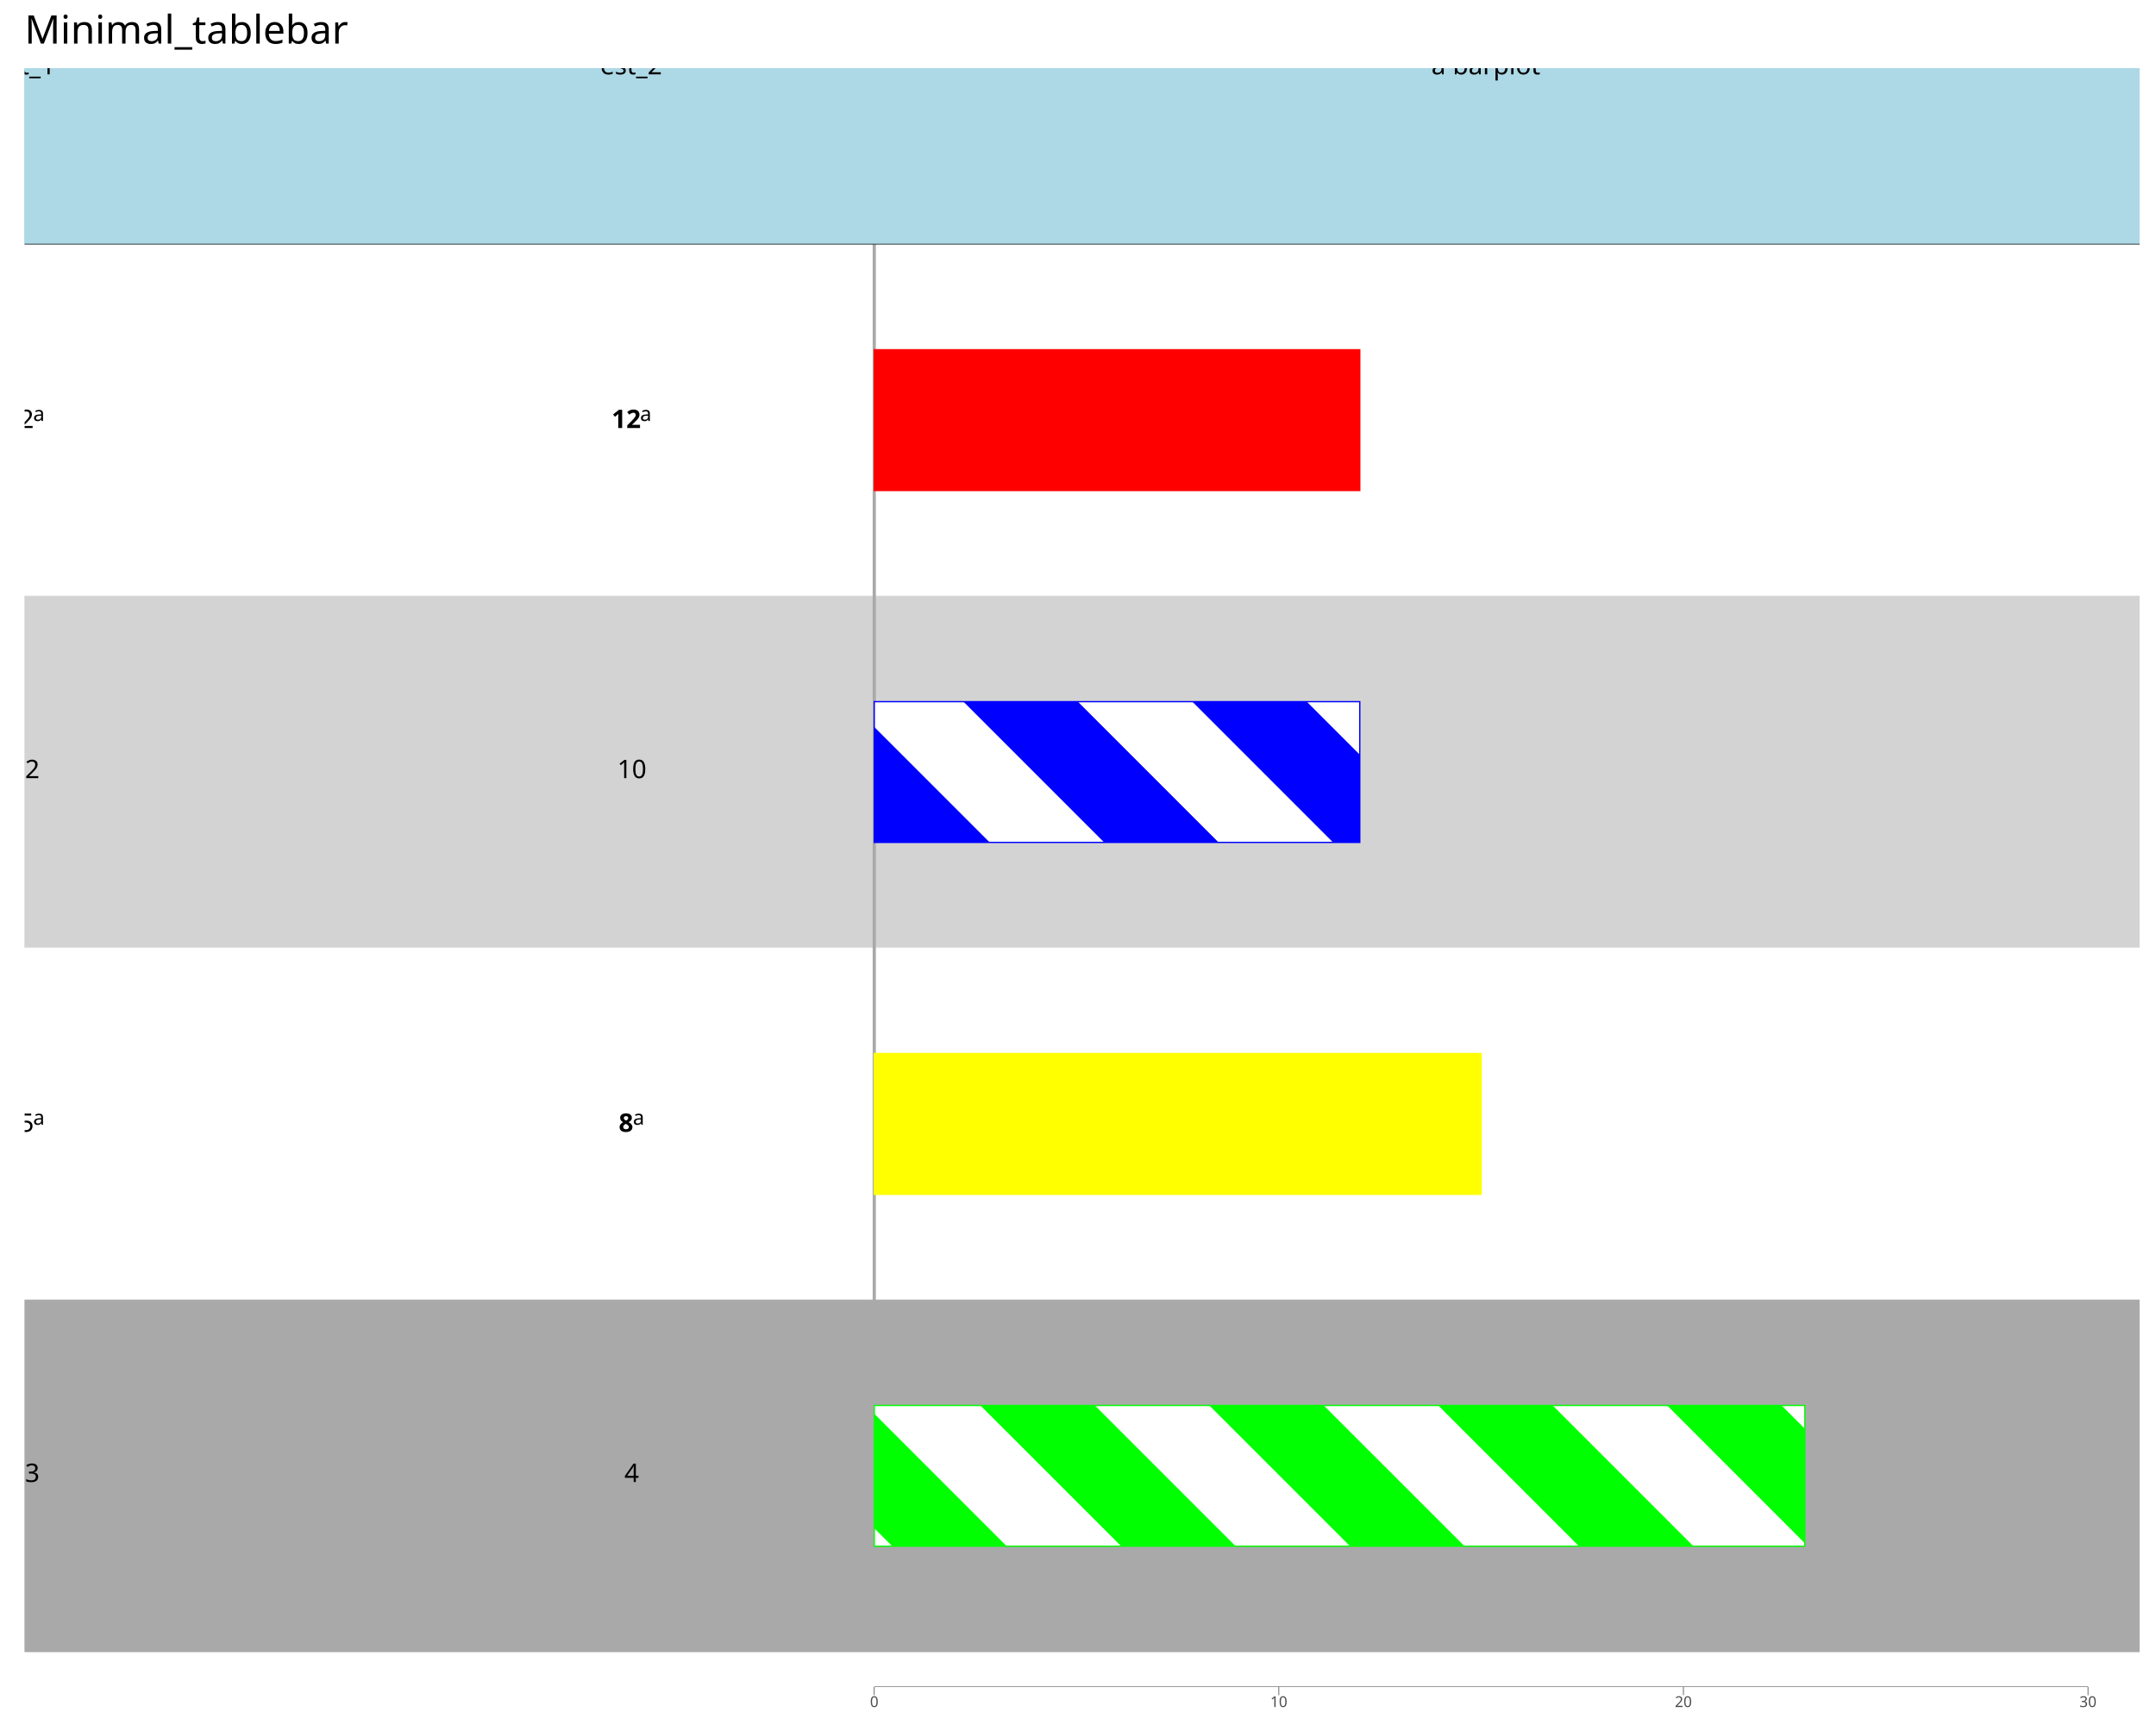
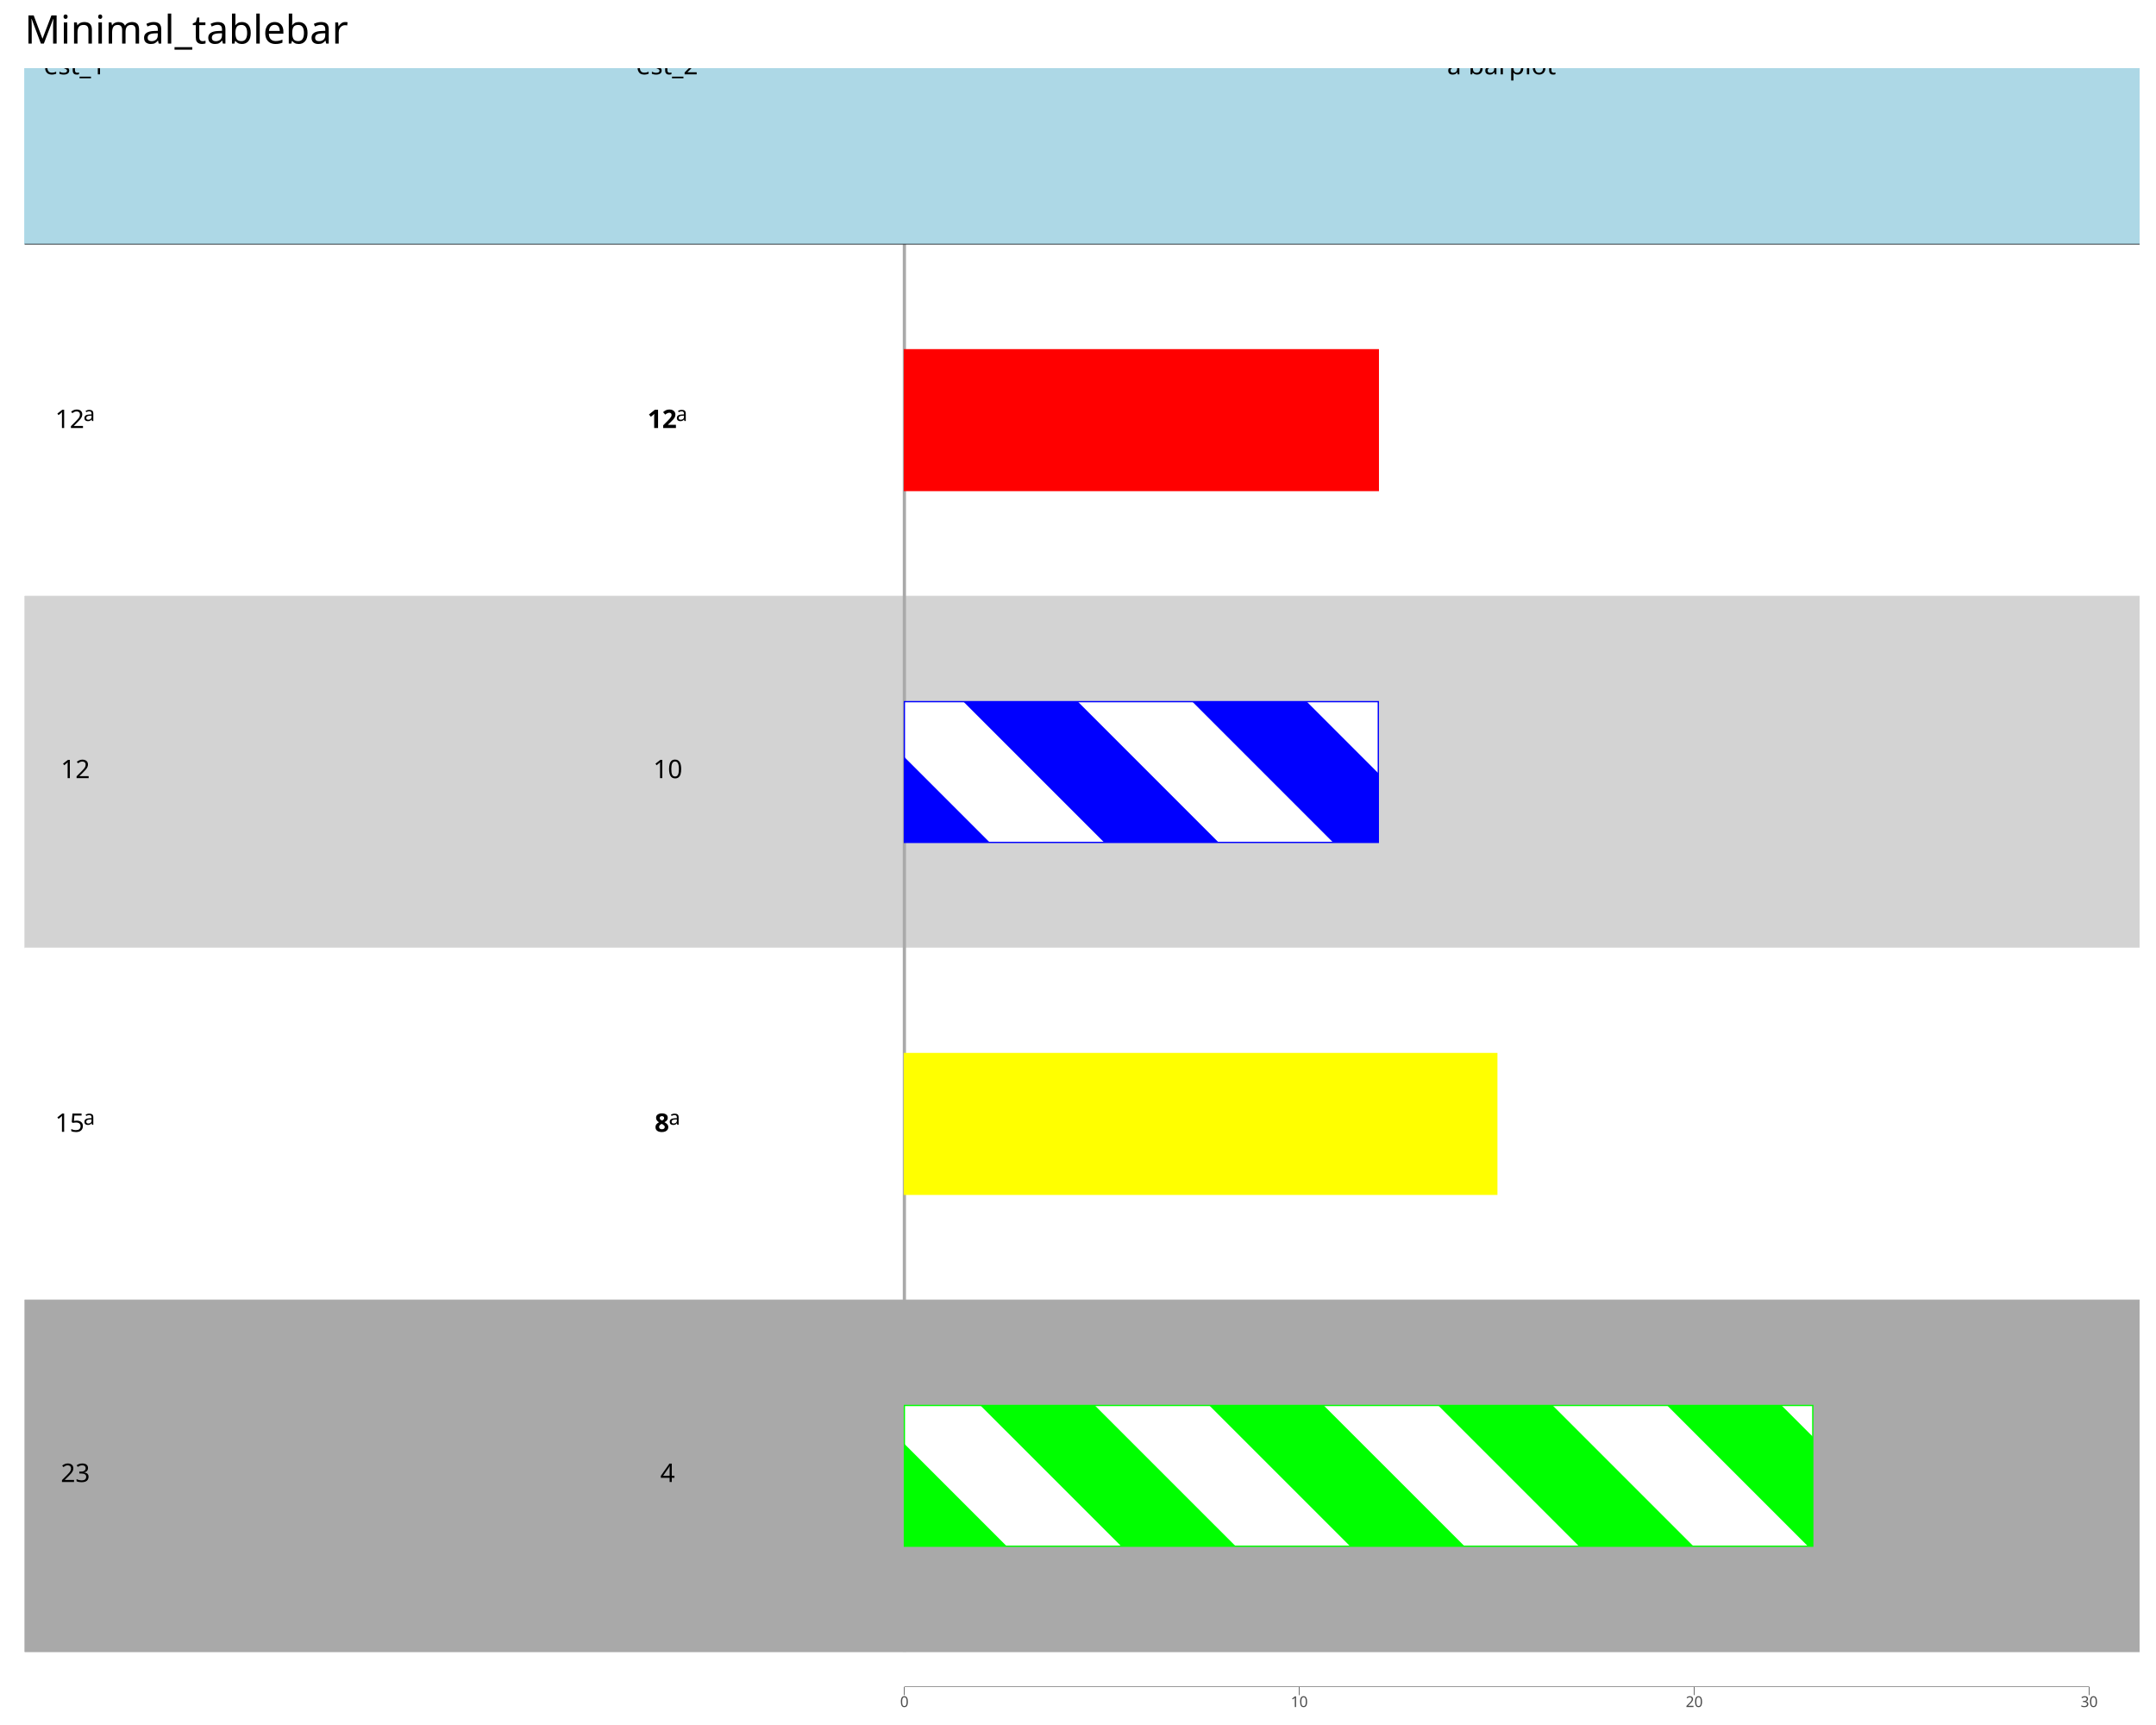
<svg xmlns="http://www.w3.org/2000/svg" class="svglite" data-engine-version="2.0" width="720.00pt" height="576.00pt" viewBox="0 0 720.00 576.00">
  <defs>
    <style type="text/css">
    .svglite line, .svglite polyline, .svglite polygon, .svglite path, .svglite rect, .svglite circle {
      fill: none;
      stroke: #000000;
      stroke-linecap: round;
      stroke-linejoin: round;
      stroke-miterlimit: 10.00;
    }
  </style>
  </defs>
  <rect width="100%" height="100%" style="stroke: none; fill: #FFFFFF;" />
  <defs>
    <clipPath id="cpMC4wMHw3MjAuMDB8MC4wMHw1NzYuMDA=">
      <rect x="0.00" y="0.00" width="720.00" height="576.00" />
    </clipPath>
  </defs>
  <g clip-path="url(#cpMC4wMHw3MjAuMDB8MC4wMHw1NzYuMDA=)">
    <rect x="0.00" y="0.00" width="720.00" height="576.00" style="stroke-width: 1.07; stroke: #FFFFFF; fill: #FFFFFF;" />
  </g>
  <defs>
    <clipPath id="cpOC4yMnw3MTQuNTJ8MjIuNzh8NTYzLjMw">
      <rect x="8.22" y="22.78" width="706.30" height="540.52" />
    </clipPath>
  </defs>
  <g clip-path="url(#cpOC4yMnw3MTQuNTJ8MjIuNzh8NTYzLjMw)">
    <rect x="8.22" y="22.78" width="706.30" height="540.52" style="stroke-width: 1.07; stroke: none; fill: #FFFFFF;" />
    <rect x="8.22" y="81.54" width="706.30" height="117.50" style="stroke-width: 0.21; stroke: #FFFFFF; stroke-linecap: butt; stroke-linejoin: miter; fill: #FFFFFF;" />
    <rect x="8.22" y="199.04" width="706.30" height="117.50" style="stroke-width: 0.21; stroke: #D3D3D3; stroke-linecap: butt; stroke-linejoin: miter; fill: #D3D3D3;" />
    <rect x="8.22" y="316.54" width="706.30" height="117.50" style="stroke-width: 0.21; stroke: #FFFFFF; stroke-linecap: butt; stroke-linejoin: miter; fill: #FFFFFF;" />
    <rect x="8.22" y="434.05" width="706.30" height="117.50" style="stroke-width: 0.21; stroke: #A9A9A9; stroke-linecap: butt; stroke-linejoin: miter; fill: #A9A9A9;" />
-     <line x1="291.96" y1="551.55" x2="291.96" y2="22.78" style="stroke-width: 1.07; stroke: #A9A9A9; stroke-linecap: butt;" />
+     <line x1="302.02" y1="551.55" x2="302.02" y2="22.78" style="stroke-width: 1.07; stroke: #A9A9A9; stroke-linecap: butt;" />
    <rect x="8.22" y="22.78" width="706.30" height="58.75" style="stroke-width: 1.07; stroke: none; stroke-linecap: butt; stroke-linejoin: miter; fill: #ADD8E6;" />
    <rect x="8.22" y="22.78" width="706.30" height="58.75" style="stroke-width: 1.07; stroke: none; stroke-linecap: butt; stroke-linejoin: miter; fill: #ADD8E6;" />
    <rect x="8.22" y="22.78" width="706.30" height="58.75" style="stroke-width: 1.07; stroke: none; stroke-linecap: butt; stroke-linejoin: miter; fill: #ADD8E6;" />
    <rect x="8.22" y="22.78" width="706.30" height="58.75" style="stroke-width: 1.07; stroke: none; stroke-linecap: butt; stroke-linejoin: miter; fill: #ADD8E6;" />
    <line x1="8.22" y1="81.54" x2="714.52" y2="81.54" style="stroke-width: 0.21; stroke-linecap: butt;" />
-     <line x1="291.96" y1="563.30" x2="697.29" y2="563.30" style="stroke-width: 0.21; stroke-linecap: butt;" />
-     <rect x="291.96" y="116.79" width="162.14" height="47.00" style="stroke-width: 0.43; stroke: none; stroke-linecap: square; stroke-linejoin: miter; fill: #FF0000;" />
-     <rect x="291.96" y="234.29" width="162.14" height="47.00" style="stroke-width: 0.43; stroke: none; stroke-linecap: square; stroke-linejoin: miter; fill: #0000FF;" />
-     <rect x="291.96" y="351.79" width="202.67" height="47.00" style="stroke-width: 0.43; stroke: none; stroke-linecap: square; stroke-linejoin: miter; fill: #FFFF00;" />
-     <rect x="291.96" y="469.30" width="310.76" height="47.00" style="stroke-width: 0.43; stroke: none; stroke-linecap: square; stroke-linejoin: miter; fill: #00FF00;" />
-     <polygon points="292.29,281.29 291.96,281.29 291.96,280.96 292.29,281.29 " style="stroke-width: 1.07; stroke: none; stroke-linecap: square; fill: #FFFFFF;" />
-     <polygon points="368.73,281.29 330.51,281.29 291.96,242.74 291.96,234.29 321.73,234.29 368.73,281.29 " style="stroke-width: 1.07; stroke: none; stroke-linecap: square; fill: #FFFFFF;" />
+     <line x1="302.02" y1="563.30" x2="697.70" y2="563.30" style="stroke-width: 0.21; stroke-linecap: butt;" />
+     <rect x="302.02" y="116.79" width="158.27" height="47.00" style="stroke-width: 0.43; stroke: none; stroke-linecap: square; stroke-linejoin: miter; fill: #FF0000;" />
+     <rect x="302.02" y="234.29" width="158.27" height="47.00" style="stroke-width: 0.43; stroke: none; stroke-linecap: square; stroke-linejoin: miter; fill: #0000FF;" />
+     <rect x="302.02" y="351.79" width="197.84" height="47.00" style="stroke-width: 0.43; stroke: none; stroke-linecap: square; stroke-linejoin: miter; fill: #FFFF00;" />
+     <rect x="302.02" y="469.30" width="303.36" height="47.00" style="stroke-width: 0.43; stroke: none; stroke-linecap: square; stroke-linejoin: miter; fill: #00FF00;" />
+     <polygon points="368.73,281.29 330.51,281.29 302.02,252.80 302.02,234.29 321.73,234.29 368.73,281.29 " style="stroke-width: 1.07; stroke: none; stroke-linecap: square; fill: #FFFFFF;" />
    <polygon points="445.17,281.29 406.95,281.29 359.95,234.29 398.17,234.29 445.17,281.29 " style="stroke-width: 1.07; stroke: none; stroke-linecap: square; fill: #FFFFFF;" />
-     <polygon points="436.39,234.29 454.09,234.29 454.09,251.99 436.39,234.29 " style="stroke-width: 1.07; stroke: none; stroke-linecap: square; fill: #FFFFFF;" />
-     <polygon points="297.97,516.30 291.96,516.30 291.96,510.28 297.97,516.30 " style="stroke-width: 1.07; stroke: none; stroke-linecap: square; fill: #FFFFFF;" />
-     <polygon points="374.42,516.30 336.19,516.30 291.96,472.06 291.96,469.30 327.41,469.30 374.42,516.30 " style="stroke-width: 1.07; stroke: none; stroke-linecap: square; fill: #FFFFFF;" />
+     <polygon points="436.39,234.29 460.29,234.29 460.29,258.19 436.39,234.29 " style="stroke-width: 1.07; stroke: none; stroke-linecap: square; fill: #FFFFFF;" />
+     <polygon points="374.42,516.30 336.19,516.30 302.02,482.12 302.02,469.30 327.41,469.30 374.42,516.30 " style="stroke-width: 1.07; stroke: none; stroke-linecap: square; fill: #FFFFFF;" />
    <polygon points="450.86,516.30 412.64,516.30 365.63,469.30 403.85,469.30 450.86,516.30 " style="stroke-width: 1.07; stroke: none; stroke-linecap: square; fill: #FFFFFF;" />
    <polygon points="527.30,516.30 489.08,516.30 442.07,469.30 480.30,469.30 527.30,516.30 " style="stroke-width: 1.07; stroke: none; stroke-linecap: square; fill: #FFFFFF;" />
-     <polygon points="602.71,515.28 602.71,516.30 565.52,516.30 518.52,469.30 556.74,469.30 602.71,515.28 " style="stroke-width: 1.07; stroke: none; stroke-linecap: square; fill: #FFFFFF;" />
-     <polygon points="594.96,469.30 602.71,469.30 602.71,477.06 594.96,469.30 " style="stroke-width: 1.07; stroke: none; stroke-linecap: square; fill: #FFFFFF;" />
-     <rect x="291.96" y="116.79" width="162.14" height="47.00" style="stroke-width: 0.43; stroke: #FF0000; stroke-linecap: square; stroke-linejoin: miter;" />
-     <rect x="291.96" y="234.29" width="162.14" height="47.00" style="stroke-width: 0.43; stroke: #0000FF; stroke-linecap: square; stroke-linejoin: miter;" />
-     <rect x="291.96" y="351.79" width="202.67" height="47.00" style="stroke-width: 0.43; stroke: #FFFF00; stroke-linecap: square; stroke-linejoin: miter;" />
-     <rect x="291.96" y="469.30" width="310.76" height="47.00" style="stroke-width: 0.43; stroke: #00FF00; stroke-linecap: square; stroke-linejoin: miter;" />
-     <text x="478.02" y="24.83" style="font-size: 8.54px; font-family: sans;" textLength="4.75px" lengthAdjust="spacingAndGlyphs">a</text>
-     <text x="485.13" y="24.83" style="font-size: 8.54px; font-family: sans;" textLength="26.10px" lengthAdjust="spacingAndGlyphs">barplot</text>
-     <text x="204.24" y="142.93" style="font-size: 8.54px; font-weight: bold; font-family: sans;" textLength="9.50px" lengthAdjust="spacingAndGlyphs">12</text>
-     <text x="213.74" y="140.58" style="font-size: 6.83px; font-family: sans;" textLength="3.80px" lengthAdjust="spacingAndGlyphs">a</text>
-     <text x="206.14" y="259.84" style="font-size: 8.54px; font-family: sans;" textLength="9.50px" lengthAdjust="spacingAndGlyphs">10</text>
-     <text x="206.62" y="377.93" style="font-size: 8.54px; font-weight: bold; font-family: sans;" textLength="4.75px" lengthAdjust="spacingAndGlyphs">8</text>
-     <text x="211.36" y="375.58" style="font-size: 6.83px; font-family: sans;" textLength="3.80px" lengthAdjust="spacingAndGlyphs">a</text>
-     <text x="208.51" y="494.85" style="font-size: 8.54px; font-family: sans;" textLength="4.75px" lengthAdjust="spacingAndGlyphs">4</text>
-     <text x="200.45" y="24.83" style="font-size: 8.54px; font-family: sans;" textLength="20.89px" lengthAdjust="spacingAndGlyphs">est_2</text>
-     <text x="1.57" y="142.93" style="font-size: 8.54px; font-family: sans;" textLength="9.50px" lengthAdjust="spacingAndGlyphs">12</text>
-     <text x="11.07" y="140.58" style="font-size: 6.83px; font-family: sans;" textLength="3.80px" lengthAdjust="spacingAndGlyphs">a</text>
-     <text x="3.47" y="259.84" style="font-size: 8.54px; font-family: sans;" textLength="9.50px" lengthAdjust="spacingAndGlyphs">12</text>
-     <text x="1.57" y="377.93" style="font-size: 8.54px; font-family: sans;" textLength="9.50px" lengthAdjust="spacingAndGlyphs">15</text>
-     <text x="11.07" y="375.58" style="font-size: 6.83px; font-family: sans;" textLength="3.80px" lengthAdjust="spacingAndGlyphs">a</text>
-     <text x="3.47" y="494.85" style="font-size: 8.54px; font-family: sans;" textLength="9.50px" lengthAdjust="spacingAndGlyphs">23</text>
-     <text x="-2.22" y="24.83" style="font-size: 8.54px; font-family: sans;" textLength="20.89px" lengthAdjust="spacingAndGlyphs">est_1</text>
+     <polygon points="603.74,516.30 565.52,516.30 518.52,469.30 556.74,469.30 603.74,516.30 " style="stroke-width: 1.07; stroke: none; stroke-linecap: square; fill: #FFFFFF;" />
+     <polygon points="594.96,469.30 605.38,469.30 605.38,479.72 594.96,469.30 " style="stroke-width: 1.07; stroke: none; stroke-linecap: square; fill: #FFFFFF;" />
+     <rect x="302.02" y="116.79" width="158.27" height="47.00" style="stroke-width: 0.43; stroke: #FF0000; stroke-linecap: square; stroke-linejoin: miter;" />
+     <rect x="302.02" y="234.29" width="158.27" height="47.00" style="stroke-width: 0.43; stroke: #0000FF; stroke-linecap: square; stroke-linejoin: miter;" />
+     <rect x="302.02" y="351.79" width="197.84" height="47.00" style="stroke-width: 0.43; stroke: #FFFF00; stroke-linecap: square; stroke-linejoin: miter;" />
+     <rect x="302.02" y="469.30" width="303.36" height="47.00" style="stroke-width: 0.43; stroke: #00FF00; stroke-linecap: square; stroke-linejoin: miter;" />
+     <text x="483.25" y="24.83" style="font-size: 8.54px; font-family: sans;" textLength="4.75px" lengthAdjust="spacingAndGlyphs">a</text>
+     <text x="490.37" y="24.83" style="font-size: 8.54px; font-family: sans;" textLength="26.10px" lengthAdjust="spacingAndGlyphs">barplot</text>
+     <text x="216.23" y="142.93" style="font-size: 8.54px; font-weight: bold; font-family: sans;" textLength="9.50px" lengthAdjust="spacingAndGlyphs">12</text>
+     <text x="225.73" y="140.58" style="font-size: 6.83px; font-family: sans;" textLength="3.80px" lengthAdjust="spacingAndGlyphs">a</text>
+     <text x="218.13" y="259.84" style="font-size: 8.54px; font-family: sans;" textLength="9.50px" lengthAdjust="spacingAndGlyphs">10</text>
+     <text x="218.61" y="377.93" style="font-size: 8.54px; font-weight: bold; font-family: sans;" textLength="4.75px" lengthAdjust="spacingAndGlyphs">8</text>
+     <text x="223.35" y="375.58" style="font-size: 6.83px; font-family: sans;" textLength="3.80px" lengthAdjust="spacingAndGlyphs">a</text>
+     <text x="220.51" y="494.85" style="font-size: 8.54px; font-family: sans;" textLength="4.75px" lengthAdjust="spacingAndGlyphs">4</text>
+     <text x="212.44" y="24.83" style="font-size: 8.54px; font-family: sans;" textLength="20.89px" lengthAdjust="spacingAndGlyphs">est_2</text>
+     <text x="18.39" y="142.93" style="font-size: 8.54px; font-family: sans;" textLength="9.50px" lengthAdjust="spacingAndGlyphs">12</text>
+     <text x="27.88" y="140.58" style="font-size: 6.83px; font-family: sans;" textLength="3.80px" lengthAdjust="spacingAndGlyphs">a</text>
+     <text x="20.29" y="259.84" style="font-size: 8.54px; font-family: sans;" textLength="9.50px" lengthAdjust="spacingAndGlyphs">12</text>
+     <text x="18.39" y="377.93" style="font-size: 8.54px; font-family: sans;" textLength="9.50px" lengthAdjust="spacingAndGlyphs">15</text>
+     <text x="27.88" y="375.58" style="font-size: 6.83px; font-family: sans;" textLength="3.80px" lengthAdjust="spacingAndGlyphs">a</text>
+     <text x="20.29" y="494.85" style="font-size: 8.54px; font-family: sans;" textLength="9.50px" lengthAdjust="spacingAndGlyphs">23</text>
+     <text x="14.59" y="24.83" style="font-size: 8.54px; font-family: sans;" textLength="20.89px" lengthAdjust="spacingAndGlyphs">est_1</text>
  </g>
  <g clip-path="url(#cpMC4wMHw3MjAuMDB8MC4wMHw1NzYuMDA=)">
-     <polyline points="291.96,566.04 291.96,563.30 " style="stroke-width: 0.21; stroke: #333333; stroke-linecap: butt;" />
-     <polyline points="427.07,566.04 427.07,563.30 " style="stroke-width: 0.21; stroke: #333333; stroke-linecap: butt;" />
-     <polyline points="562.18,566.04 562.18,563.30 " style="stroke-width: 0.21; stroke: #333333; stroke-linecap: butt;" />
-     <polyline points="697.29,566.04 697.29,563.30 " style="stroke-width: 0.21; stroke: #333333; stroke-linecap: butt;" />
-     <text x="291.96" y="570.00" text-anchor="middle" style="font-size: 5.00px; fill: #4D4D4D; font-family: sans;" textLength="2.78px" lengthAdjust="spacingAndGlyphs">0</text>
-     <text x="427.07" y="570.00" text-anchor="middle" style="font-size: 5.00px; fill: #4D4D4D; font-family: sans;" textLength="5.56px" lengthAdjust="spacingAndGlyphs">10</text>
-     <text x="562.18" y="570.00" text-anchor="middle" style="font-size: 5.00px; fill: #4D4D4D; font-family: sans;" textLength="5.56px" lengthAdjust="spacingAndGlyphs">20</text>
-     <text x="697.29" y="570.00" text-anchor="middle" style="font-size: 5.00px; fill: #4D4D4D; font-family: sans;" textLength="5.56px" lengthAdjust="spacingAndGlyphs">30</text>
+     <polyline points="302.02,566.04 302.02,563.30 " style="stroke-width: 0.21; stroke: #333333; stroke-linecap: butt;" />
+     <polyline points="433.91,566.04 433.91,563.30 " style="stroke-width: 0.21; stroke: #333333; stroke-linecap: butt;" />
+     <polyline points="565.81,566.04 565.81,563.30 " style="stroke-width: 0.21; stroke: #333333; stroke-linecap: butt;" />
+     <polyline points="697.70,566.04 697.70,563.30 " style="stroke-width: 0.21; stroke: #333333; stroke-linecap: butt;" />
+     <text x="302.02" y="570.00" text-anchor="middle" style="font-size: 5.00px; fill: #4D4D4D; font-family: sans;" textLength="2.78px" lengthAdjust="spacingAndGlyphs">0</text>
+     <text x="433.91" y="570.00" text-anchor="middle" style="font-size: 5.00px; fill: #4D4D4D; font-family: sans;" textLength="5.56px" lengthAdjust="spacingAndGlyphs">10</text>
+     <text x="565.81" y="570.00" text-anchor="middle" style="font-size: 5.00px; fill: #4D4D4D; font-family: sans;" textLength="5.56px" lengthAdjust="spacingAndGlyphs">20</text>
+     <text x="697.70" y="570.00" text-anchor="middle" style="font-size: 5.00px; fill: #4D4D4D; font-family: sans;" textLength="5.56px" lengthAdjust="spacingAndGlyphs">30</text>
    <text x="8.22" y="14.56" style="font-size: 13.20px; font-family: sans;" textLength="100.52px" lengthAdjust="spacingAndGlyphs">Minimal_tablebar</text>
  </g>
</svg>
